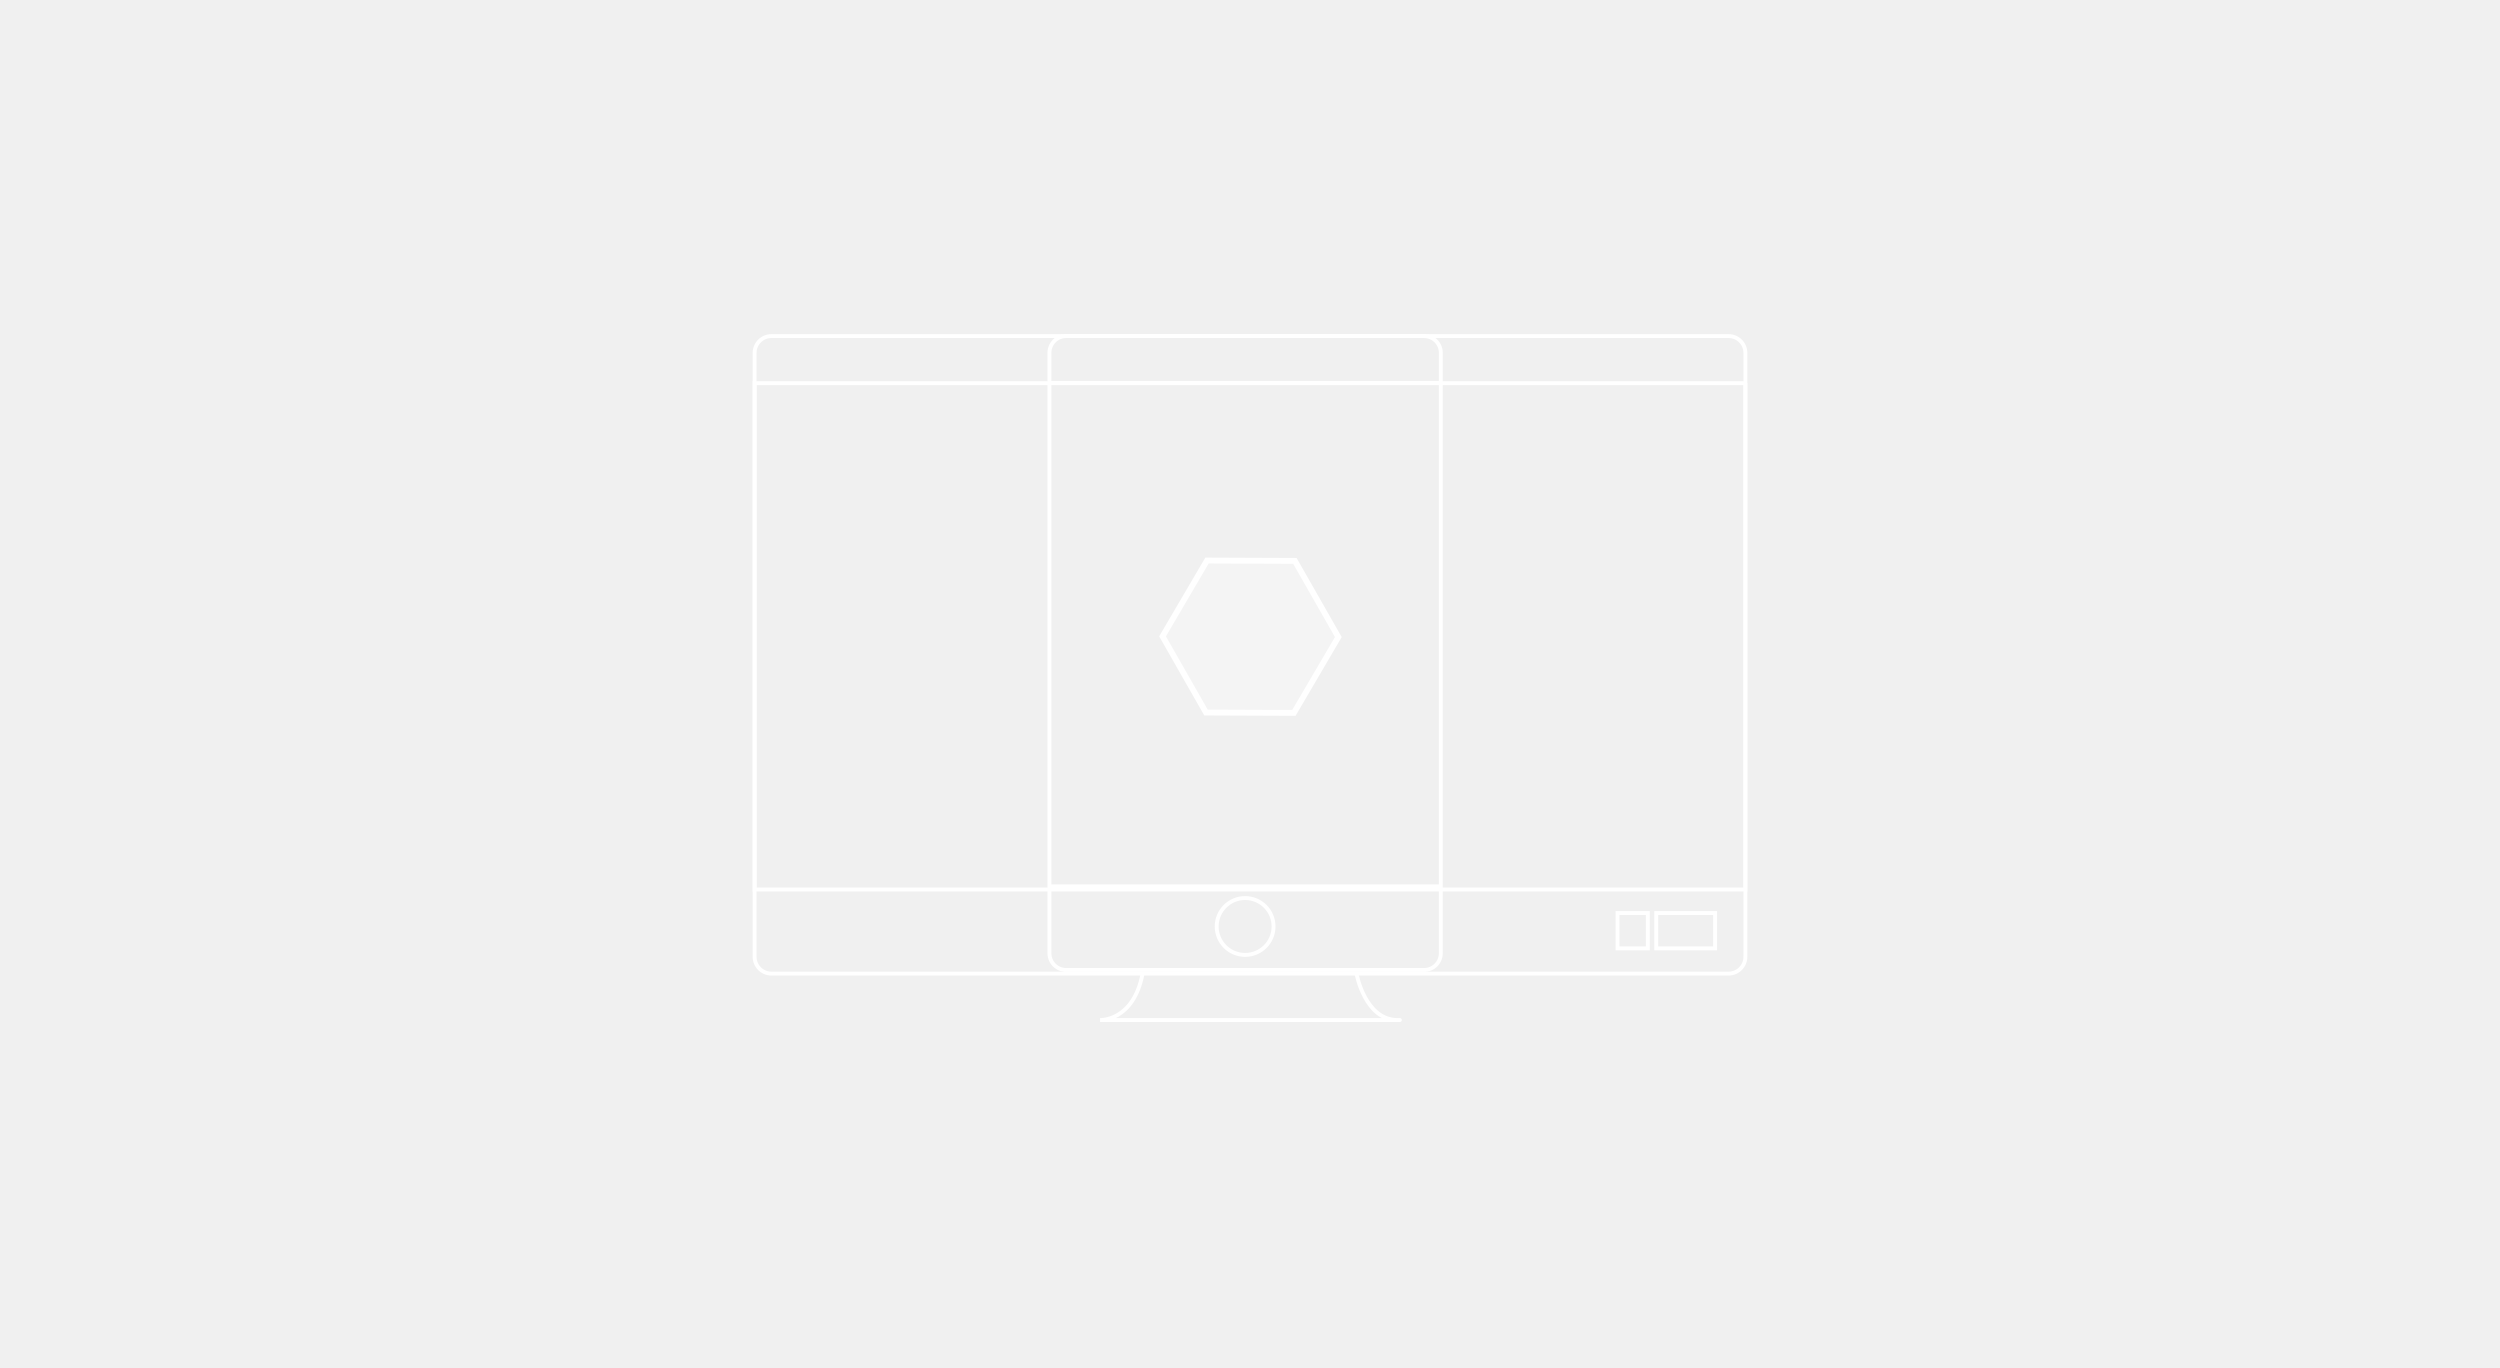
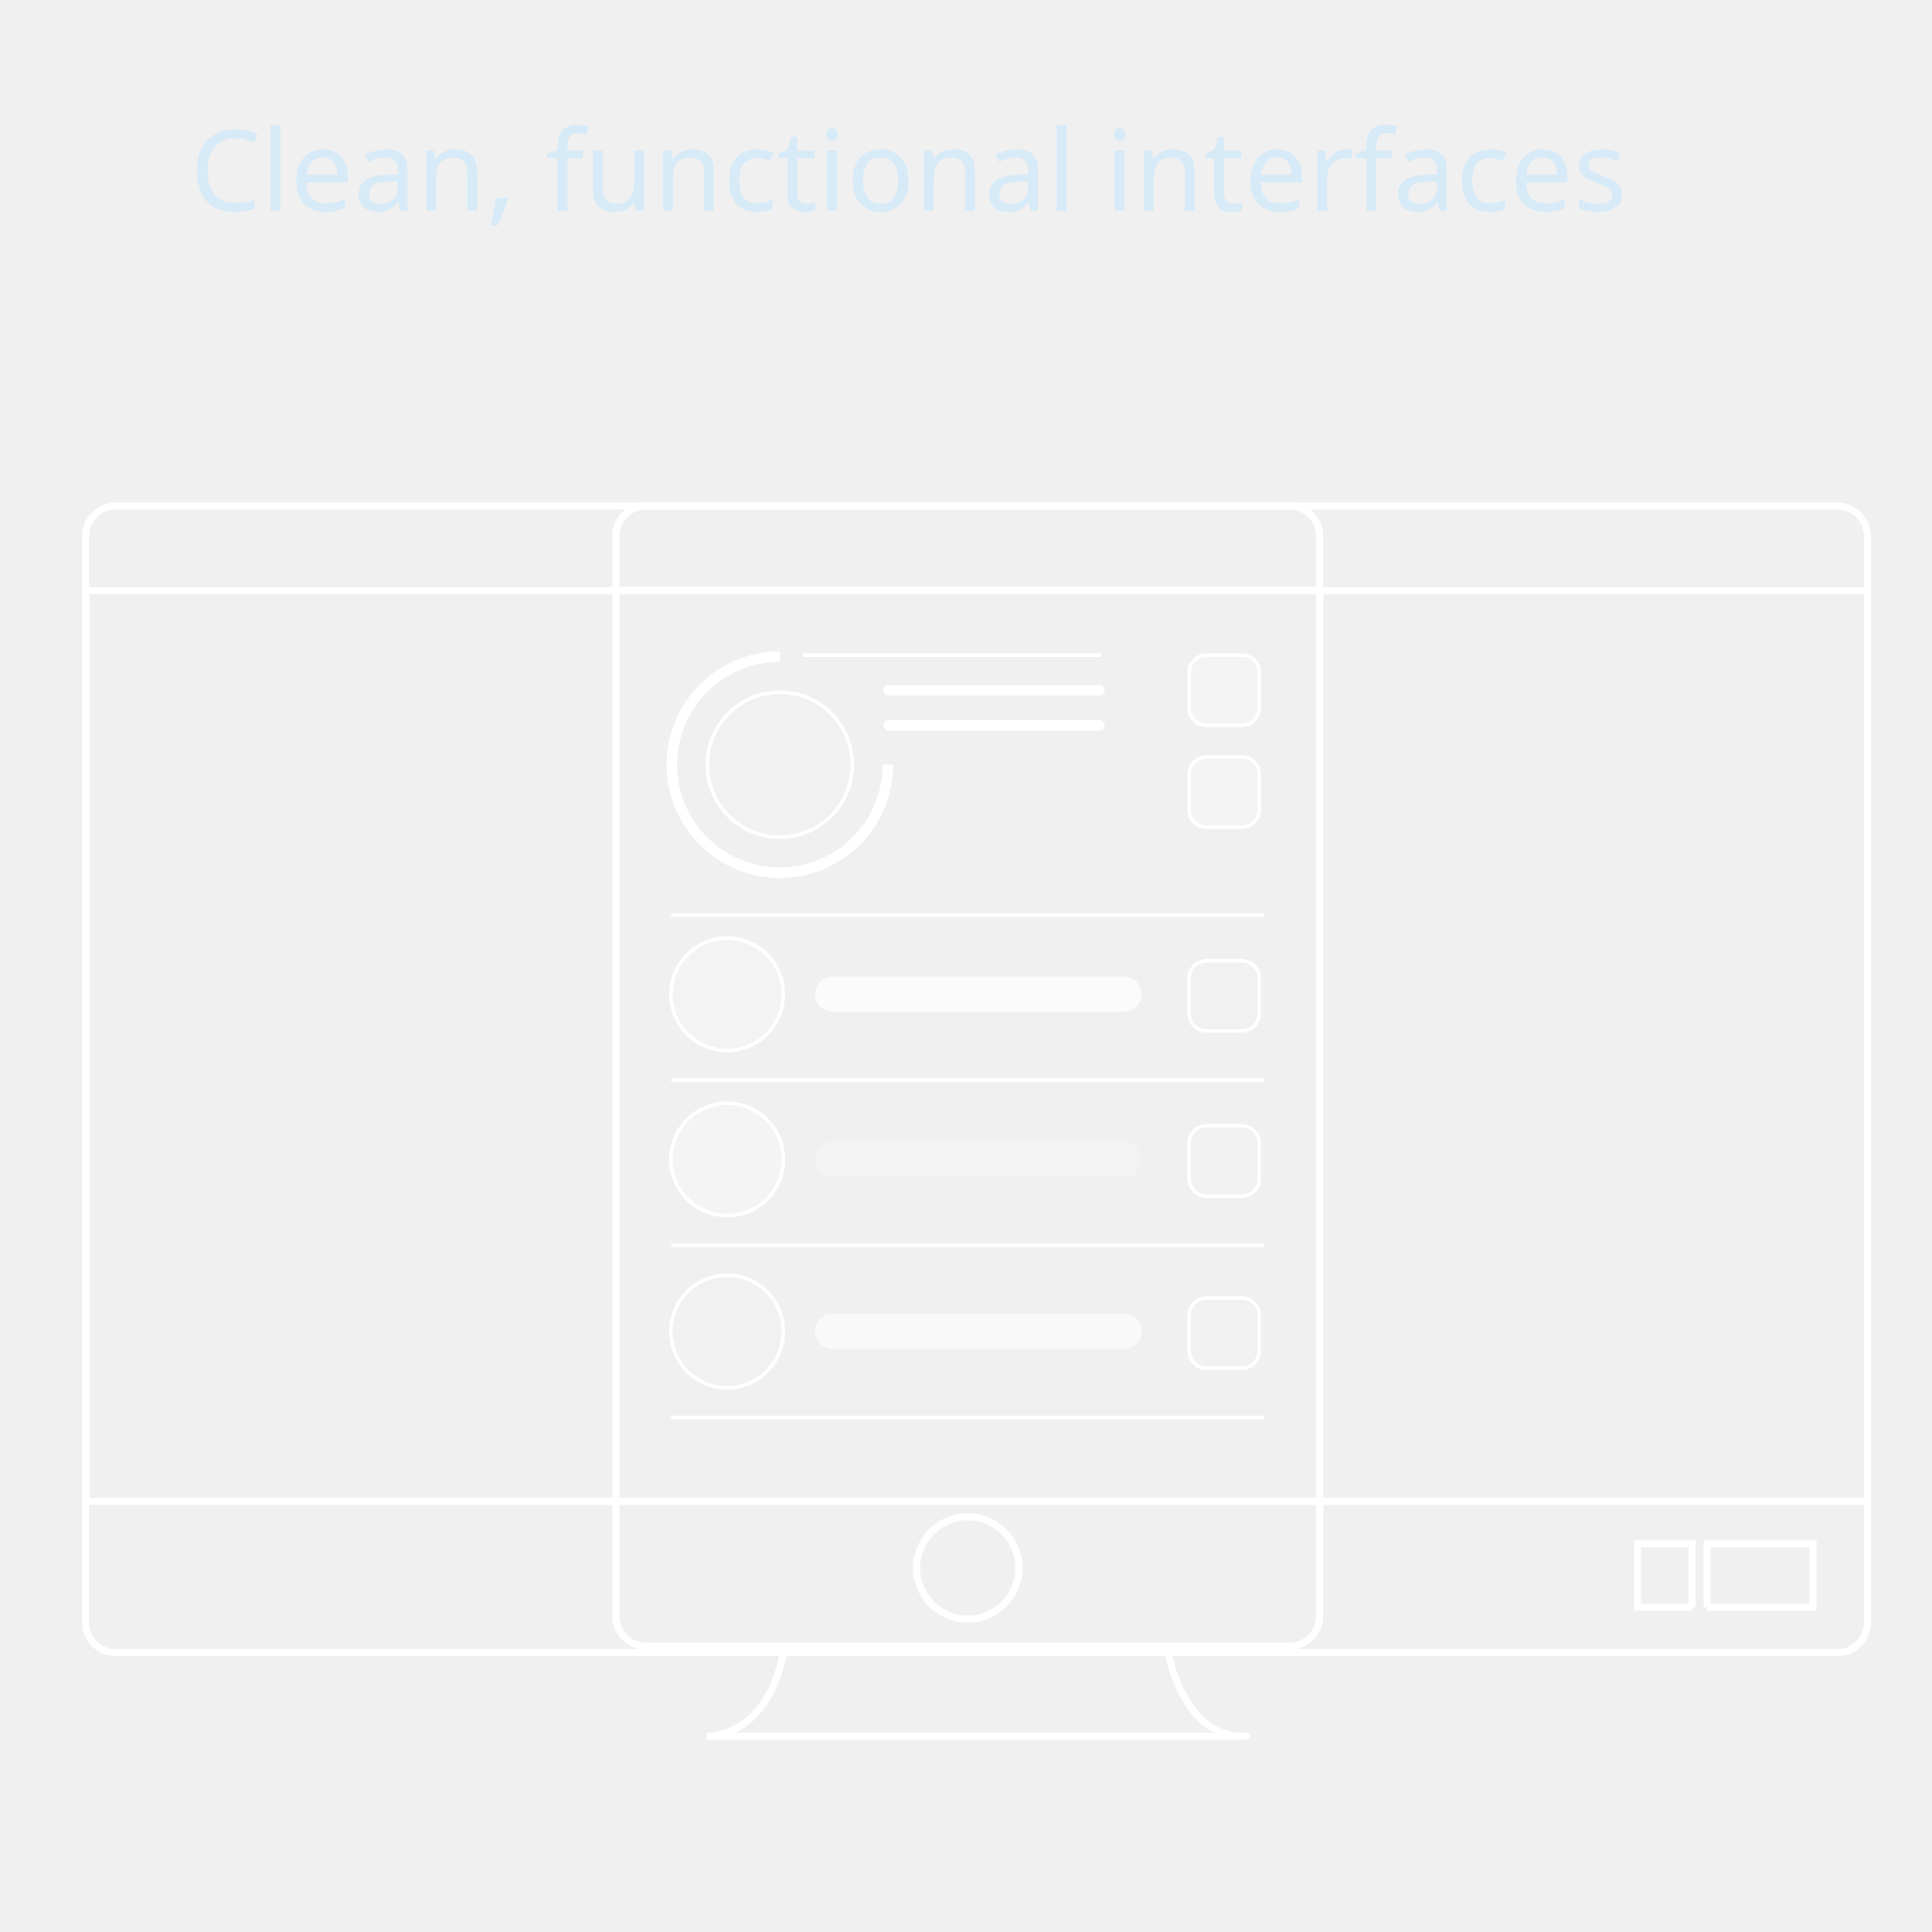
- <svg xmlns="http://www.w3.org/2000/svg" version="1.1" x="0px" y="0px" width="1280px" height="700px" viewBox="0 0 1280 700" enable-background="new 0 0 1280 700" xml:space="preserve">
+ <svg xmlns="http://www.w3.org/2000/svg" version="1.1" x="0px" y="0px" width="550px" height="550px" viewBox="0 0 550 550" enable-background="new 0 0 550 550" xml:space="preserve">
  <g id="Layer_4" display="none">
-     <rect x="-0.5" y="0.5" display="inline" stroke="#FFFFFF" stroke-miterlimit="10" width="1276" height="700" />
+     <rect display="inline" width="550" height="550" />
  </g>
  <g id="Phone">
-     <path id="phone_button" fill="none" stroke="#FFFFFF" stroke-width="2" stroke-miterlimit="10" d="M652.059,474.357   c0,8.041-6.518,14.559-14.558,14.559s-14.559-6.518-14.559-14.559c0-8.039,6.519-14.559,14.559-14.559   S652.059,466.318,652.059,474.357" />
-     <path id="phone_outline" fill="none" stroke="#FFFFFF" stroke-width="2" stroke-miterlimit="10" d="M737.692,196.047H537.308   l0.001,257.76v34.252c0,4.73,3.834,8.564,8.563,8.564h183.257c4.729,0,8.563-3.834,8.563-8.564V180.634   c0-4.729-3.834-8.563-8.563-8.563H545.872c-4.729,0-8.563,3.835-8.563,8.563v273.173c-0.001,0,200.384,0,200.384,0" />
+     <path id="phone_button" fill="none" stroke="#FFFFFF" stroke-width="2" stroke-miterlimit="10" d="M290.059,446.357   c0,8.041-6.518,14.559-14.558,14.559s-14.559-6.518-14.559-14.559c0-8.039,6.519-14.559,14.559-14.559   S290.059,438.318,290.059,446.357" />
+     <path id="phone_outline" fill="none" stroke="#FFFFFF" stroke-width="2" stroke-miterlimit="10" d="M375.692,168.047H175.308   l0.001,257.76v34.252c0,4.73,3.834,8.564,8.563,8.564h183.257c4.729,0,8.563-3.834,8.563-8.564V152.634   c0-4.729-3.834-8.563-8.563-8.563H183.872c-4.729,0-8.563,3.835-8.563,8.563v273.173c-0.001,0,200.384,0,200.384,0" />
  </g>
-   <g id="Layer_6">
-     <polygon id="pc_stand_bg" opacity="0.3" fill="#FFFFFF" points="595.227,325.818 617.984,286.997 662.984,287.179 685.226,326.182    662.468,365.003 617.468,364.82  " />
-     <polygon id="pc_stand" fill="none" stroke="#FFFFFF" stroke-width="3" stroke-miterlimit="10" points="595.227,325.818    617.984,286.997 662.984,287.179 685.226,326.182 662.468,365.003 617.468,364.82  " />
+   <g id="Contents">
+     <g opacity="0.3">
+       <path fill="#FFFFFF" d="M358,192c0-2.761-2.238-5-5-5h-10c-2.762,0-5,2.239-5,5v10c0,2.761,2.238,5,5,5h10c2.762,0,5-2.239,5-5    V192z" />
+     </g>
+     <g opacity="0.3">
+       <path fill="#FFFFFF" d="M358,221c0-2.761-2.238-5-5-5h-10c-2.762,0-5,2.239-5,5v10c0,2.761,2.238,5,5,5h10c2.762,0,5-2.239,5-5    V221z" />
+     </g>
+     <g opacity="0.1">
+       <path fill="#FFFFFF" d="M358,279c0-2.761-2.238-5-5-5h-10c-2.762,0-5,2.239-5,5v10c0,2.761,2.238,5,5,5h10c2.762,0,5-2.239,5-5    V279z" />
+     </g>
+     <g opacity="0.1">
+       <path fill="#FFFFFF" d="M358,326c0-2.762-2.238-5-5-5h-10c-2.762,0-5,2.238-5,5v10c0,2.762,2.238,5,5,5h10c2.762,0,5-2.238,5-5    V326z" />
+     </g>
+     <g opacity="0.1">
+       <path fill="#FFFFFF" d="M358,375c0-2.762-2.238-5-5-5h-10c-2.762,0-5,2.238-5,5v10c0,2.762,2.238,5,5,5h10c2.762,0,5-2.238,5-5    V375z" />
+     </g>
+     <text transform="matrix(1 0 0 1 54.1016 60)" fill="#D7EAF7" font-family="'Merriweather'" font-size="32">Clean, functional interfaces</text>
+     <line fill="none" stroke="#FFFFFF" stroke-miterlimit="10" x1="191" y1="260.5" x2="360" y2="260.5" />
+     <line fill="none" stroke="#FFFFFF" stroke-miterlimit="10" x1="191" y1="307.5" x2="360" y2="307.5" />
+     <path fill="none" stroke="#FFFFFF" stroke-width="3" stroke-miterlimit="10" d="M252.749,217.689   c0,16.982-13.767,30.749-30.749,30.749s-30.749-13.767-30.749-30.749S205.018,186.94,222,186.94" />
+     <line fill="none" stroke="#FFFFFF" stroke-linecap="round" stroke-miterlimit="10" x1="229" y1="186.5" x2="313" y2="186.5" />
+     <line fill="none" stroke="#FFFFFF" stroke-width="3" stroke-linecap="round" stroke-miterlimit="10" x1="253" y1="196.5" x2="313" y2="196.5" />
+     <line fill="none" stroke="#FFFFFF" stroke-width="3" stroke-linecap="round" stroke-miterlimit="10" x1="253" y1="206.5" x2="313" y2="206.5" />
+     <circle opacity="0.1" fill="#FFFFFF" cx="222" cy="217.689" r="20.63" />
+     <circle opacity="0.2" fill="#FFFFFF" cx="207" cy="283.06" r="16" />
+     <g>
+       <path fill="none" stroke="#FFFFFF" stroke-miterlimit="10" d="M338.5,201.5c0,2.75,2.25,5,5,5h10c2.75,0,5-2.25,5-5v-10    c0-2.75-2.25-5-5-5h-10c-2.75,0-5,2.25-5,5V201.5z" />
+     </g>
+     <g>
+       <path fill="none" stroke="#FFFFFF" stroke-miterlimit="10" d="M338.5,230.5c0,2.75,2.25,5,5,5h10c2.75,0,5-2.25,5-5v-10    c0-2.75-2.25-5-5-5h-10c-2.75,0-5,2.25-5,5V230.5z" />
+     </g>
+     <g>
+       <path fill="none" stroke="#FFFFFF" stroke-miterlimit="10" d="M338.5,288.5c0,2.75,2.25,5,5,5h10c2.75,0,5-2.25,5-5v-10    c0-2.75-2.25-5-5-5h-10c-2.75,0-5,2.25-5,5V288.5z" />
+     </g>
+     <line opacity="0.7" fill="none" stroke="#FFFFFF" stroke-width="10" stroke-linecap="round" stroke-miterlimit="10" x1="237" y1="283" x2="320" y2="283" />
+     <line fill="none" stroke="#FFFFFF" stroke-miterlimit="10" x1="191" y1="354.5" x2="360" y2="354.5" />
+     <circle opacity="0.3" fill="#FFFFFF" cx="207" cy="330.06" r="16" />
+     <g>
+       <path fill="none" stroke="#FFFFFF" stroke-miterlimit="10" d="M338.5,335.5c0,2.75,2.25,5,5,5h10c2.75,0,5-2.25,5-5v-10    c0-2.75-2.25-5-5-5h-10c-2.75,0-5,2.25-5,5V335.5z" />
+     </g>
+     <line opacity="0.2" fill="none" stroke="#FFFFFF" stroke-width="10" stroke-linecap="round" stroke-miterlimit="10" x1="237" y1="330" x2="320" y2="330" />
+     <line fill="none" stroke="#FFFFFF" stroke-miterlimit="10" x1="191" y1="403.5" x2="360" y2="403.5" />
+     <circle opacity="0.1" fill="#FFFFFF" cx="207" cy="379.06" r="16" />
+     <g>
+       <path fill="none" stroke="#FFFFFF" stroke-miterlimit="10" d="M338.5,384.5c0,2.75,2.25,5,5,5h10c2.75,0,5-2.25,5-5v-10    c0-2.75-2.25-5-5-5h-10c-2.75,0-5,2.25-5,5V384.5z" />
+     </g>
+     <line opacity="0.6" fill="none" stroke="#FFFFFF" stroke-width="10" stroke-linecap="round" stroke-miterlimit="10" x1="237" y1="379" x2="320" y2="379" />
+     <circle fill="none" stroke="#FFFFFF" stroke-miterlimit="10" cx="222" cy="217.689" r="20.63" />
+     <circle fill="none" stroke="#FFFFFF" stroke-miterlimit="10" cx="207" cy="283.06" r="16" />
+     <circle fill="none" stroke="#FFFFFF" stroke-miterlimit="10" cx="207" cy="330.06" r="16" />
+     <circle fill="none" stroke="#FFFFFF" stroke-miterlimit="10" cx="207" cy="379.06" r="16" />
  </g>
  <g id="PC">
-     <path id="pc_outline" fill="none" stroke="#FFFFFF" stroke-width="2" stroke-miterlimit="10" d="M893.639,489.873   c0,4.758-3.858,8.611-8.613,8.611H394.973c-4.757,0-8.612-3.854-8.612-8.611v-309.19c0-4.757,3.855-8.612,8.612-8.612h490.052   c4.755,0,8.613,3.855,8.613,8.612V489.873z" />
-     <polyline id="pc_inner" fill="none" stroke="#FFFFFF" stroke-width="2" stroke-miterlimit="10" points="893.639,196.186    893.639,455.424 386.361,455.424 386.361,196.186 893.639,196.186  " />
-     <rect id="pc_button_2" x="847.994" y="467.48" fill="none" stroke="#FFFFFF" stroke-width="2" stroke-miterlimit="10" width="30.142" height="18.086" />
-     <rect id="pc_button_1" x="828.183" y="467.48" fill="none" stroke="#FFFFFF" stroke-width="2" stroke-miterlimit="10" width="15.503" height="18.086" />
-     <path fill="none" stroke="#FFFFFF" stroke-width="2" stroke-miterlimit="10" d="M694.527,498.484c0,0,4.286,23.775,21.046,23.775   c16.758,0-152.315,0-152.315,0s17.07,0.781,21.747-23.775" />
-   </g>
-   <g id="Layer_5" display="none">
-     <circle id="phone_button_1_" display="inline" fill="none" stroke="#FFFFFF" stroke-width="2" stroke-miterlimit="10" cx="1069.994" cy="474.357" r="14.559" />
-     <path id="phone_outline_1_" display="inline" fill="none" stroke="#FFFFFF" stroke-width="2" stroke-miterlimit="10" d="   M1170.186,196.047H969.801l0.001,257.76v34.252c0,4.73,3.834,8.564,8.563,8.564h183.257c4.729,0,8.563-3.834,8.563-8.564V180.634   c0-4.729-3.834-8.563-8.563-8.563H978.365c-4.729,0-8.563,3.835-8.563,8.563v273.173c-0.001,0,200.384,0,200.384,0" />
-   </g>
-   <g id="Nope" display="none">
-     <g display="inline">
-       <rect x="110.06" y="57.321" opacity="0.1" fill="#E27A7A" width="200" height="100" />
-       <rect x="325.367" y="57.321" opacity="0.1" fill="#E27A7A" width="200" height="100" />
-       <rect x="539.995" y="57.321" opacity="0.1" fill="#E27A7A" width="200" height="100" />
-       <rect x="754.994" y="57.321" opacity="0.1" fill="#E27A7A" width="199.999" height="100" />
-       <rect x="969.994" y="57.321" opacity="0.1" fill="#E27A7A" width="199.999" height="100" />
-       <rect x="110.06" y="172.07" opacity="0.1" fill="#E27A7A" width="200" height="355.208" />
-       <rect x="325.367" y="172.07" opacity="0.1" fill="#E27A7A" width="200" height="355.208" />
-       <rect x="539.995" y="172.07" opacity="0.1" fill="#E27A7A" width="200" height="355.208" />
-       <rect x="754.994" y="172.07" opacity="0.1" fill="#E27A7A" width="199.999" height="355.208" />
-       <rect x="969.994" y="172.07" opacity="0.1" fill="#E27A7A" width="199.999" height="355.208" />
-       <rect x="110.06" y="542.822" opacity="0.1" fill="#E27A7A" width="200" height="99.857" />
-       <rect x="325.367" y="542.822" opacity="0.1" fill="#E27A7A" width="200" height="99.857" />
-       <rect x="539.995" y="542.822" opacity="0.1" fill="#E27A7A" width="200" height="99.857" />
-       <rect x="754.994" y="542.822" opacity="0.1" fill="#E27A7A" width="199.999" height="99.857" />
-       <rect x="969.994" y="542.822" opacity="0.1" fill="#E27A7A" width="199.999" height="99.857" />
-     </g>
+     <path id="pc_outline" fill="none" stroke="#FFFFFF" stroke-width="2" stroke-miterlimit="10" d="M531.639,461.873   c0,4.758-3.858,8.611-8.613,8.611H32.973c-4.757,0-8.612-3.854-8.612-8.611v-309.19c0-4.757,3.855-8.612,8.612-8.612h490.052   c4.755,0,8.613,3.855,8.613,8.612V461.873z" />
+     <path fill="none" stroke="#FFFFFF" stroke-width="2" stroke-miterlimit="10" d="M531.639,168.186v259.238H24.361V168.186H531.639" />
+     <path fill="none" stroke="#FFFFFF" stroke-width="2" stroke-miterlimit="10" d="M485.994,457.566V439.48h30.142v18.086H485.994" />
+     <path fill="none" stroke="#FFFFFF" stroke-width="2" stroke-miterlimit="10" d="M481.686,457.566h-15.503V439.48h15.503V457.566" />
+     <path fill="none" stroke="#FFFFFF" stroke-width="2" stroke-miterlimit="10" d="M332.527,470.484c0,0,4.286,23.775,21.046,23.775   c16.758,0-152.315,0-152.315,0s17.07,0.781,21.747-23.775" />
  </g>
</svg>
